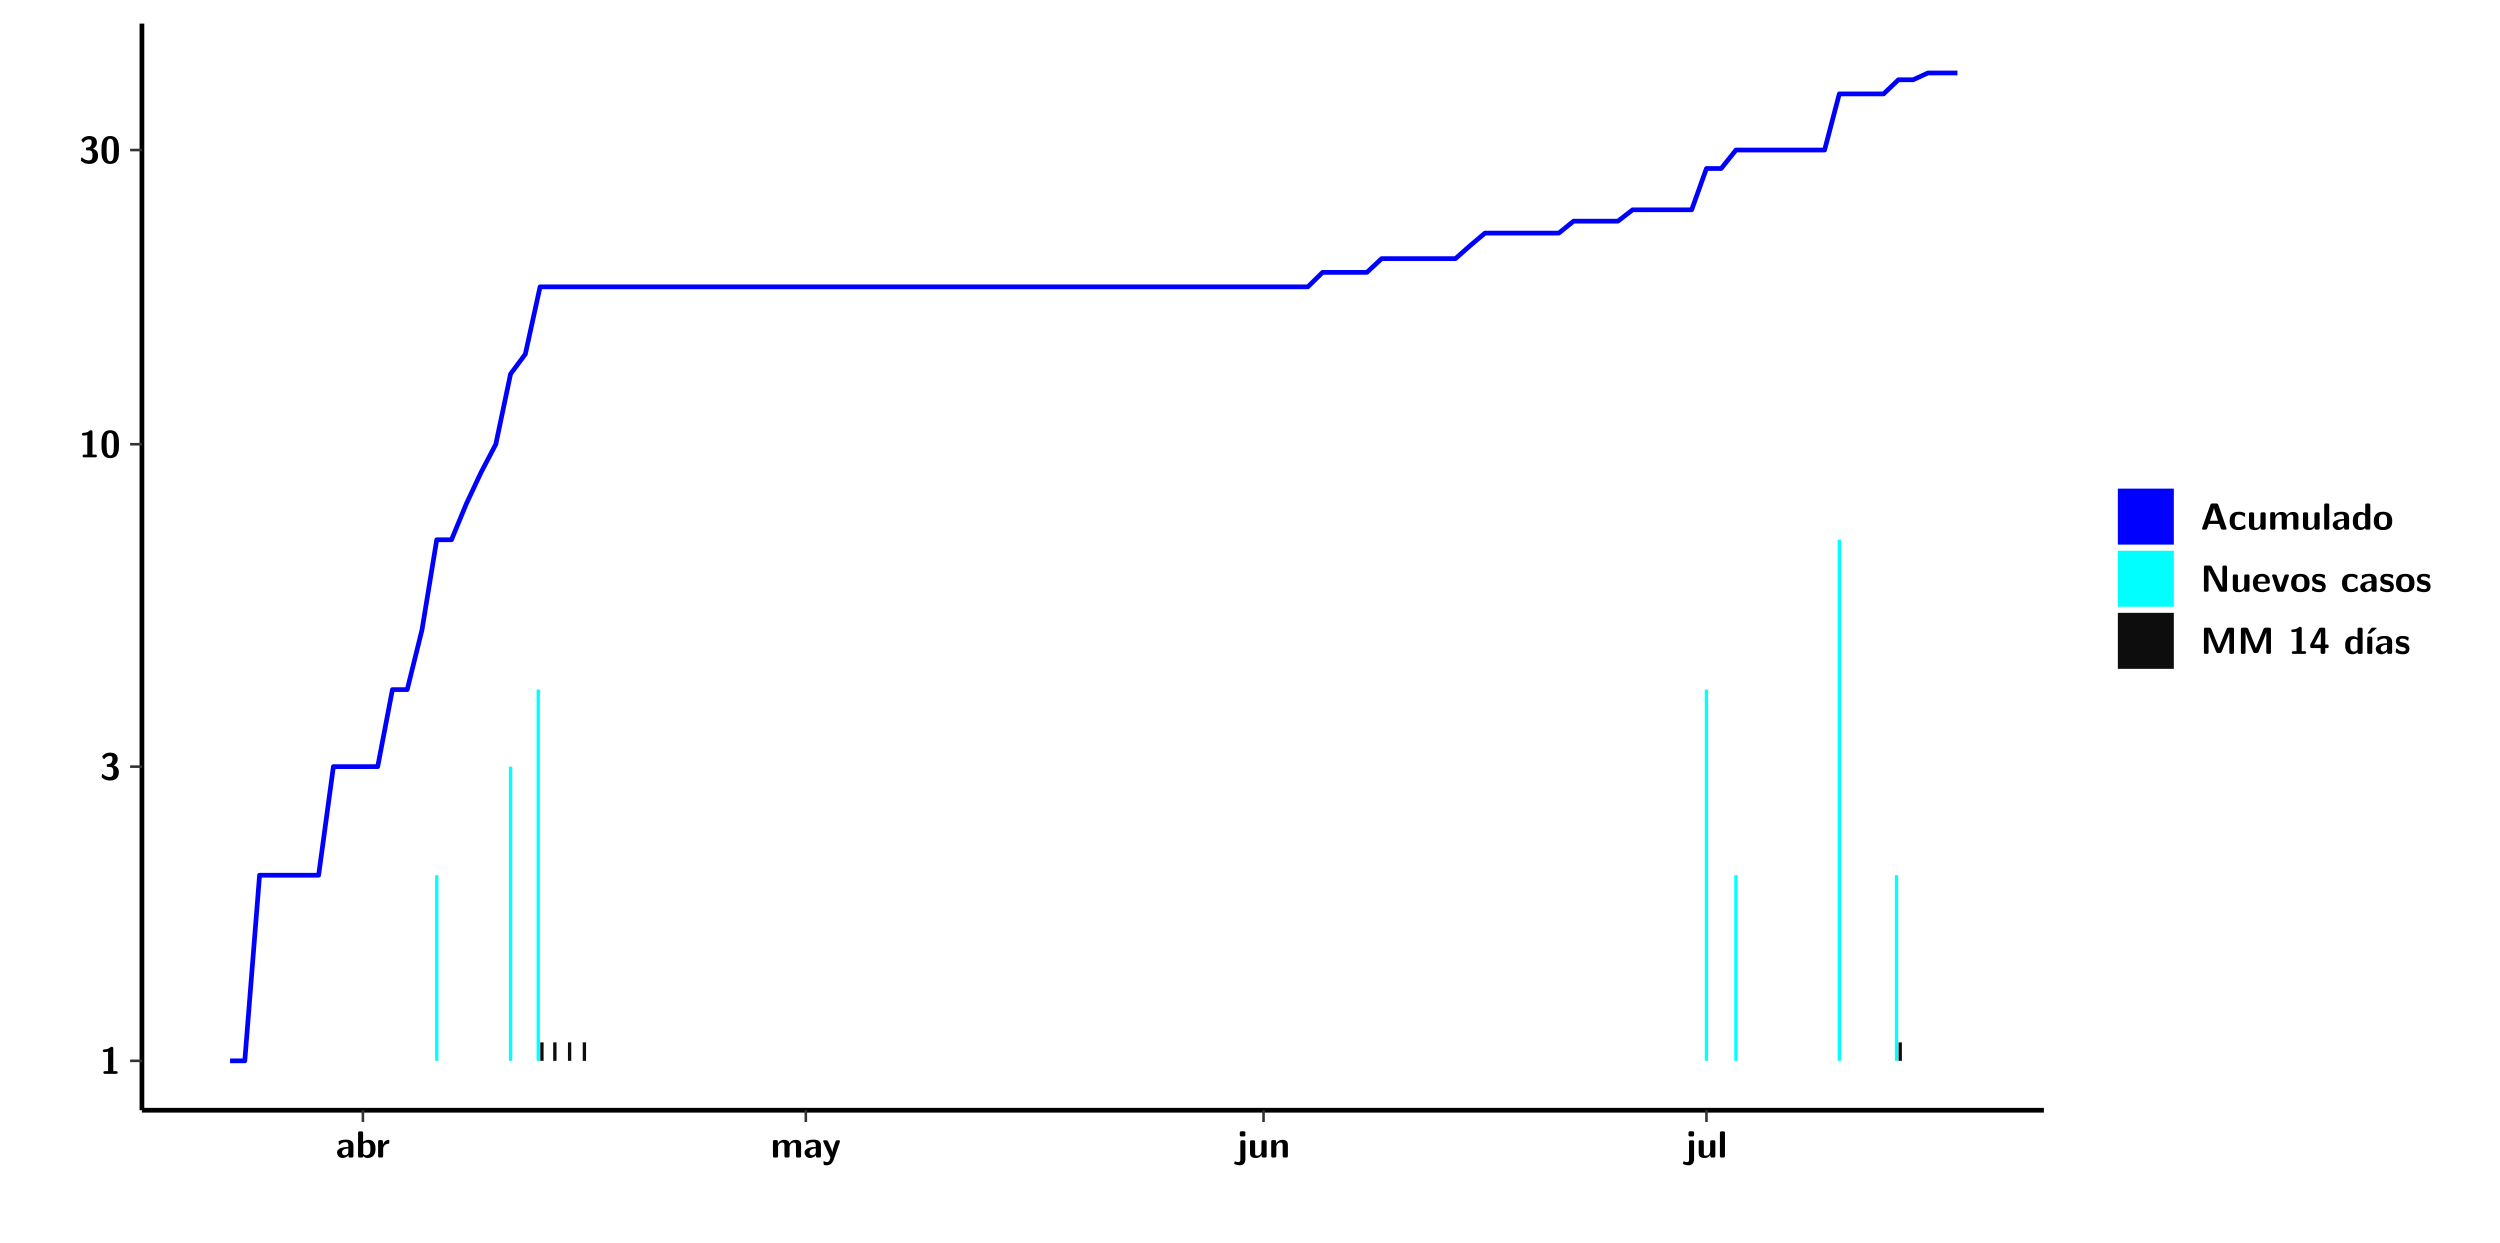
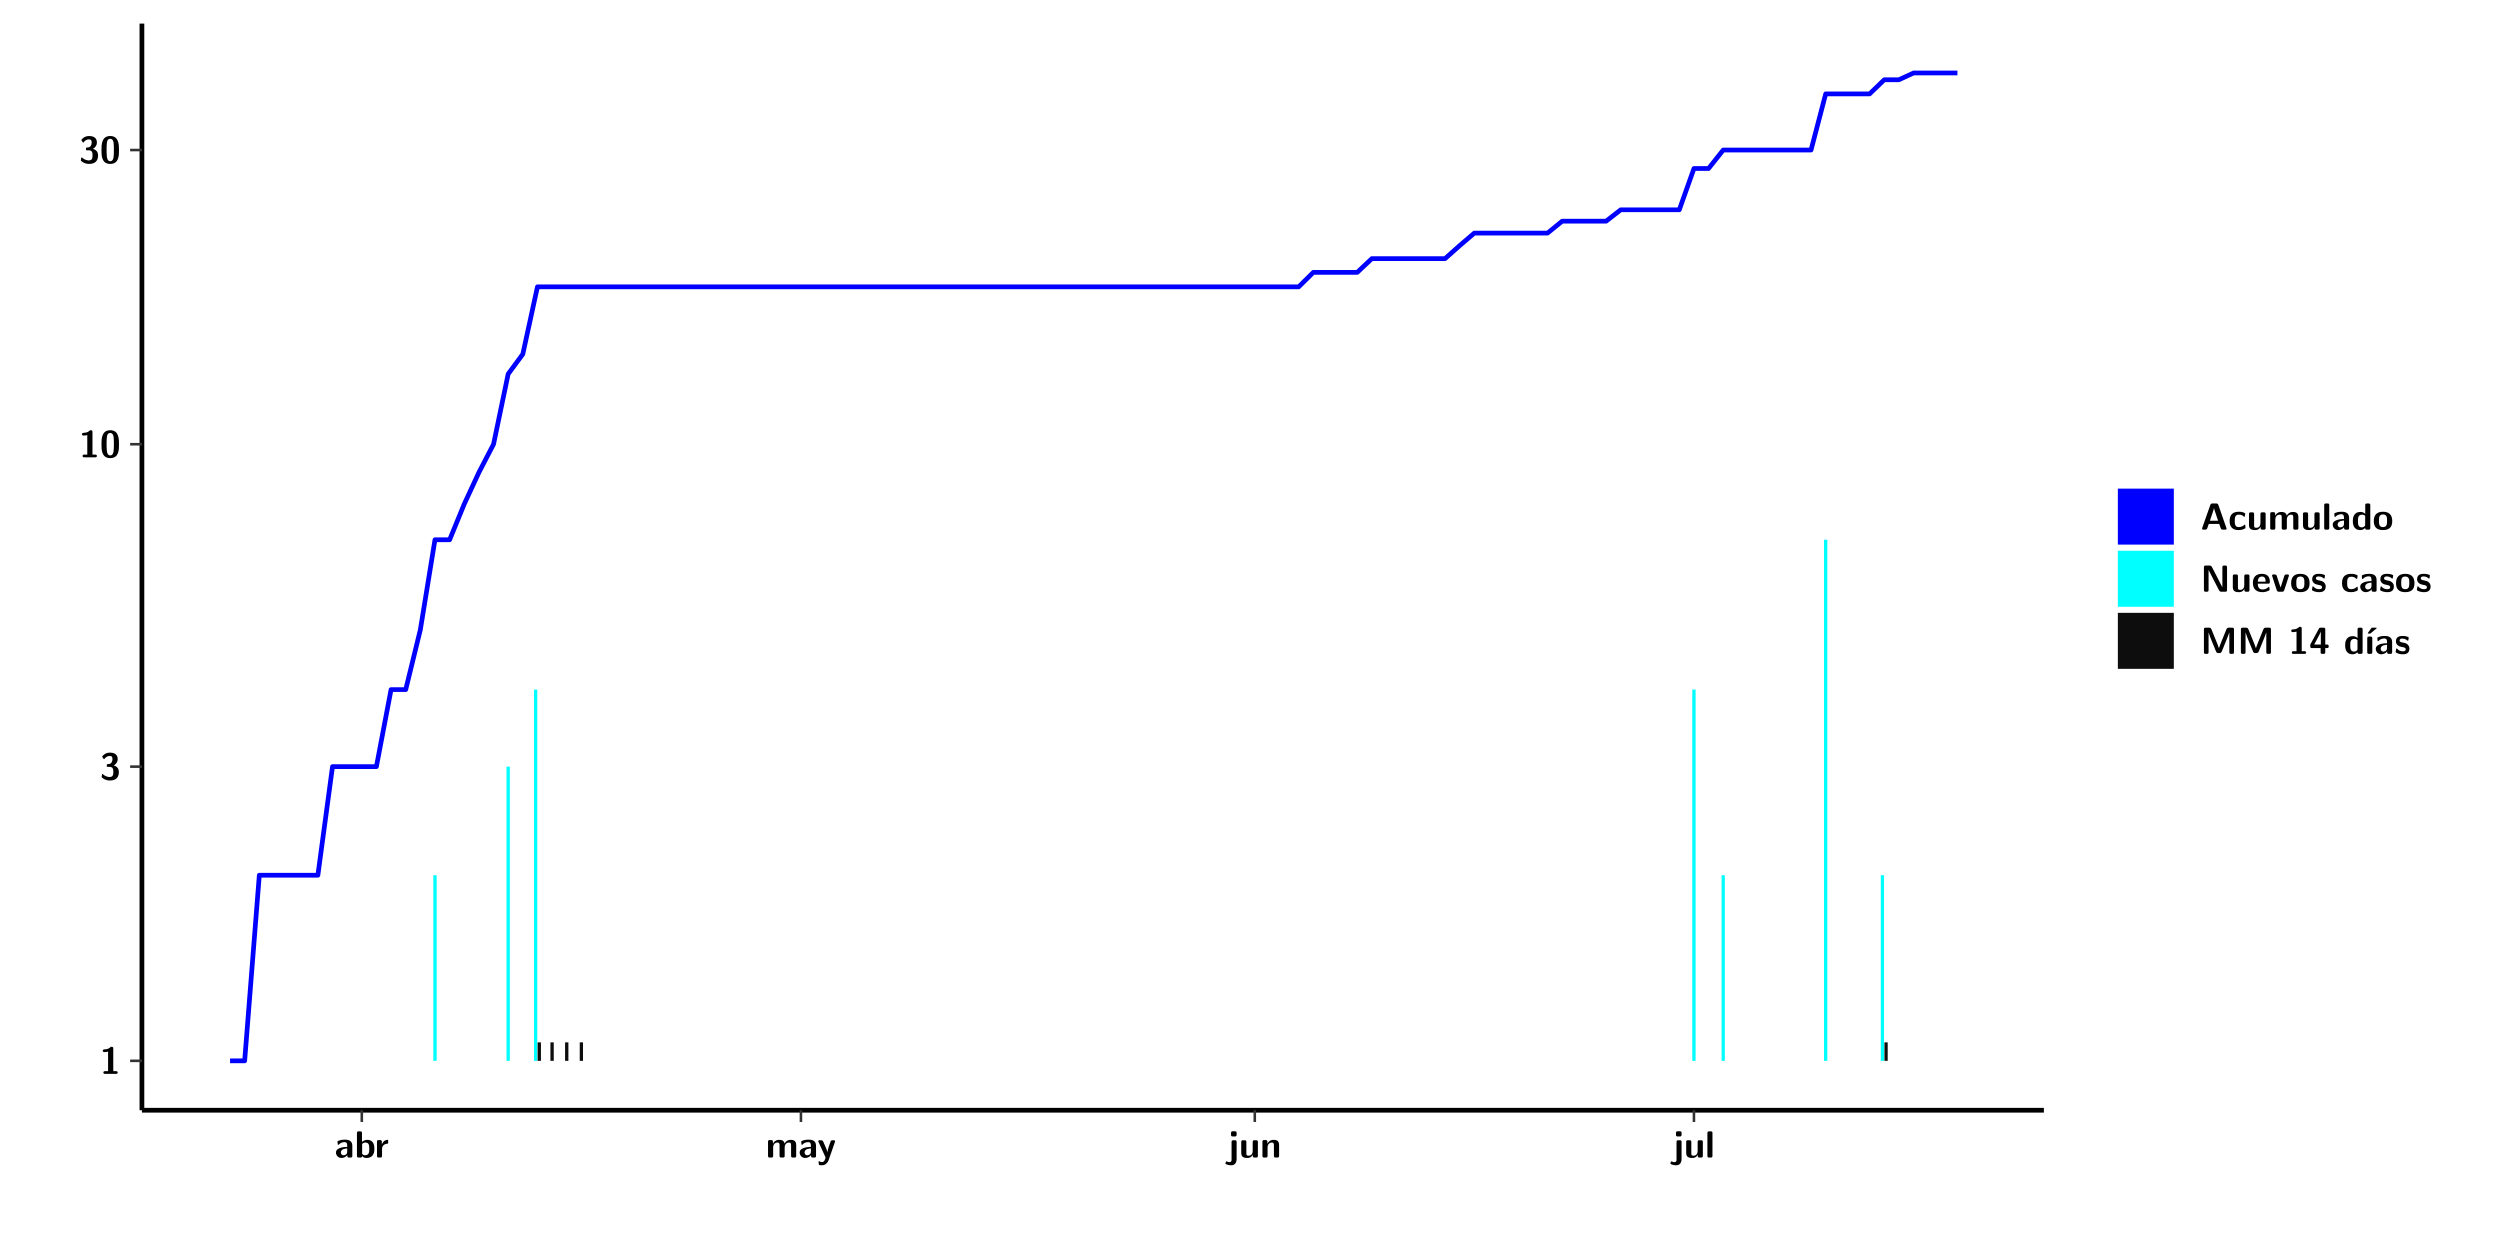
<svg xmlns="http://www.w3.org/2000/svg" xmlns:xlink="http://www.w3.org/1999/xlink" width="579.653pt" height="288pt" viewBox="0 0 579.653 288" version="1.1">
  <defs>
    <g>
      <symbol overflow="visible" id="glyph0-0">
        <path style="stroke:none;" d="" />
      </symbol>
      <symbol overflow="visible" id="glyph0-1">
        <path style="stroke:none;" d="M 3.109 -5.859 C 3.109 -6.016 3.109 -6.281 2.719 -6.281 C 2.547 -6.281 2.516 -6.266 2.406 -6.156 C 2.25 -6.016 1.922 -5.688 1.047 -5.672 C 0.891 -5.672 0.672 -5.609 0.672 -5.359 C 0.672 -5.047 0.969 -5.047 1.094 -5.047 C 1.344 -5.047 1.656 -5.078 1.906 -5.156 L 1.906 -0.625 L 1.234 -0.625 C 1.109 -0.625 0.812 -0.625 0.812 -0.312 C 0.812 0 1.109 0 1.234 0 L 3.719 0 C 3.828 0 4.141 0 4.141 -0.312 C 4.141 -0.625 3.828 -0.625 3.719 -0.625 L 3.109 -0.625 Z M 3.109 -5.859 " />
      </symbol>
      <symbol overflow="visible" id="glyph0-2">
        <path style="stroke:none;" d="M 0.844 -4.859 C 0.906 -4.766 0.953 -4.766 0.969 -4.766 C 1.031 -4.766 1.047 -4.797 1.094 -4.859 C 1.547 -5.5 2.172 -5.5 2.281 -5.5 C 2.844 -5.5 2.922 -5.203 2.922 -4.781 C 2.922 -4.656 2.922 -4.234 2.641 -3.906 C 2.438 -3.656 2.219 -3.641 1.953 -3.625 C 1.859 -3.609 1.688 -3.609 1.672 -3.578 C 1.609 -3.562 1.609 -3.5 1.609 -3.359 L 1.609 -3.203 C 1.609 -2.984 1.609 -2.969 1.844 -2.969 L 2.219 -2.969 C 3.031 -2.969 3.125 -2.469 3.125 -1.797 C 3.125 -1.203 3.062 -0.625 2.266 -0.625 C 1.984 -0.625 1.328 -0.688 0.75 -1.25 C 0.672 -1.328 0.656 -1.328 0.625 -1.328 C 0.531 -1.328 0.516 -1.25 0.516 -1.234 C 0.516 -1.234 0.406 -0.672 0.406 -0.625 C 0.406 -0.516 1.156 0.188 2.312 0.188 C 3.812 0.188 4.406 -0.609 4.406 -1.781 C 4.406 -2.562 3.984 -3.109 3.203 -3.297 C 3.906 -3.688 4.141 -4.266 4.141 -4.766 C 4.141 -6.156 2.891 -6.281 2.328 -6.281 C 1.125 -6.281 0.531 -5.422 0.531 -5.344 C 0.531 -5.297 0.594 -5.219 0.594 -5.219 Z M 0.844 -4.859 " />
      </symbol>
      <symbol overflow="visible" id="glyph0-3">
        <path style="stroke:none;" d="M 4.438 -3 C 4.438 -4.203 4.438 -6.281 2.406 -6.281 C 0.375 -6.281 0.375 -4.219 0.375 -3 C 0.375 -1.812 0.375 0.188 2.406 0.188 C 4.438 0.188 4.438 -1.781 4.438 -3 Z M 2.406 -0.438 C 1.75 -0.438 1.656 -1.25 1.625 -1.484 C 1.562 -1.953 1.562 -2.766 1.562 -3.125 C 1.562 -3.641 1.562 -4.203 1.625 -4.641 C 1.641 -4.875 1.734 -5.641 2.406 -5.641 C 3.047 -5.641 3.156 -4.906 3.188 -4.734 C 3.25 -4.281 3.25 -3.594 3.25 -3.125 C 3.25 -2.625 3.25 -1.953 3.188 -1.469 C 3.156 -1.234 3.062 -0.438 2.406 -0.438 Z M 2.406 -0.438 " />
      </symbol>
      <symbol overflow="visible" id="glyph0-4">
        <path style="stroke:none;" d="M 4.062 -2.766 C 4.062 -4.156 2.734 -4.156 2.297 -4.156 C 1.891 -4.156 1.453 -4.125 0.859 -3.891 C 0.672 -3.797 0.625 -3.781 0.625 -3.688 C 0.625 -3.625 0.688 -3.109 0.688 -3.047 C 0.703 -2.984 0.75 -2.938 0.812 -2.938 C 0.844 -2.938 0.875 -2.969 0.906 -3 C 1.281 -3.391 1.719 -3.578 2.266 -3.578 C 2.734 -3.578 2.875 -3.297 2.875 -2.781 L 2.875 -2.469 C 2.562 -2.469 0.266 -2.453 0.266 -1.172 C 0.266 -0.547 0.766 0.094 1.531 0.094 C 1.828 0.094 2.484 0.016 2.906 -0.594 L 2.906 -0.422 C 2.906 -0.141 2.969 0 3.328 0 L 3.641 0 C 3.984 0 4.062 -0.109 4.062 -0.422 Z M 2.875 -1.344 C 2.875 -0.531 2.047 -0.531 2.016 -0.531 C 1.641 -0.531 1.406 -0.844 1.406 -1.188 C 1.406 -2.047 2.625 -2.109 2.875 -2.109 Z M 2.875 -1.344 " />
      </symbol>
      <symbol overflow="visible" id="glyph0-5">
        <path style="stroke:none;" d="M 1.703 -5.656 C 1.703 -5.938 1.641 -6.078 1.281 -6.078 L 0.953 -6.078 C 0.641 -6.078 0.531 -5.984 0.531 -5.656 L 0.531 -0.422 C 0.531 -0.109 0.625 0 0.953 0 L 1.312 0 C 1.453 0 1.719 0 1.734 -0.344 C 2.125 0.094 2.578 0.094 2.719 0.094 C 4.578 0.094 4.578 -1.594 4.578 -2.031 C 4.578 -2.453 4.578 -4.109 2.938 -4.109 C 2.219 -4.109 1.781 -3.703 1.703 -3.625 Z M 1.734 -3.172 C 1.844 -3.281 2.109 -3.484 2.5 -3.484 C 3.391 -3.484 3.391 -2.672 3.391 -2.016 C 3.391 -1.375 3.391 -0.531 2.406 -0.531 C 2.047 -0.531 1.828 -0.75 1.734 -0.875 Z M 1.734 -3.172 " />
      </symbol>
      <symbol overflow="visible" id="glyph0-6">
        <path style="stroke:none;" d="M 1.703 -2.016 C 1.703 -2.844 2.391 -3.188 2.938 -3.219 C 3.109 -3.234 3.125 -3.234 3.125 -3.469 L 3.125 -3.875 C 3.125 -4.047 3.125 -4.109 2.969 -4.109 C 2.719 -4.109 2.078 -4.031 1.672 -3.078 L 1.656 -3.078 L 1.656 -3.641 C 1.656 -3.922 1.594 -4.062 1.234 -4.062 L 0.953 -4.062 C 0.641 -4.062 0.531 -3.969 0.531 -3.641 L 0.531 -0.422 C 0.531 -0.109 0.625 0 0.953 0 L 1.281 0 C 1.609 0 1.703 -0.109 1.703 -0.422 Z M 1.703 -2.016 " />
      </symbol>
      <symbol overflow="visible" id="glyph0-7">
        <path style="stroke:none;" d="M 7.062 -2.844 C 7.062 -3.75 6.672 -4.109 5.781 -4.109 C 5.156 -4.109 4.688 -3.828 4.359 -3.25 C 4.219 -4.078 3.484 -4.109 3.109 -4.109 C 2.938 -4.109 2.578 -4.109 2.188 -3.828 C 1.906 -3.625 1.734 -3.344 1.672 -3.203 L 1.672 -3.641 C 1.672 -3.922 1.609 -4.062 1.25 -4.062 L 0.953 -4.062 C 0.625 -4.062 0.531 -3.969 0.531 -3.641 L 0.531 -0.422 C 0.531 -0.109 0.625 0 0.953 0 L 1.297 0 C 1.625 0 1.719 -0.109 1.719 -0.422 L 1.719 -2.359 C 1.719 -3.141 2.25 -3.484 2.688 -3.484 C 3.109 -3.484 3.203 -3.297 3.203 -2.828 L 3.203 -0.422 C 3.203 -0.109 3.297 0 3.625 0 L 3.969 0 C 4.297 0 4.391 -0.109 4.391 -0.422 L 4.391 -2.359 C 4.391 -3.141 4.922 -3.484 5.359 -3.484 C 5.781 -3.484 5.875 -3.297 5.875 -2.828 L 5.875 -0.422 C 5.875 -0.109 5.969 0 6.297 0 L 6.641 0 C 6.984 0 7.062 -0.109 7.062 -0.422 Z M 7.062 -2.844 " />
      </symbol>
      <symbol overflow="visible" id="glyph0-8">
        <path style="stroke:none;" d="M 4.109 -3.609 C 4.141 -3.719 4.141 -3.734 4.141 -3.781 C 4.141 -4.016 3.906 -4.016 3.797 -4.016 L 3.609 -4.016 C 3.469 -4.016 3.266 -4.016 3.141 -3.812 C 3.109 -3.766 2.406 -1.828 2.359 -1.25 L 2.344 -1.25 C 2.312 -1.672 1.953 -2.484 1.562 -3.328 C 1.328 -3.891 1.266 -4.016 0.828 -4.016 L 0.594 -4.016 C 0.469 -4.016 0.25 -4.016 0.25 -3.781 C 0.25 -3.75 0.281 -3.688 0.297 -3.641 L 1.953 0 C 1.891 0.188 1.859 0.281 1.828 0.375 C 1.734 0.656 1.578 1.047 1.109 1.047 C 0.812 1.047 0.609 0.922 0.516 0.875 C 0.469 0.844 0.453 0.828 0.422 0.828 C 0.391 0.828 0.312 0.859 0.312 0.969 C 0.312 1.031 0.375 1.641 0.391 1.672 C 0.469 1.781 0.953 1.797 1.094 1.797 C 2.172 1.797 2.609 0.766 2.672 0.547 Z M 4.109 -3.609 " />
      </symbol>
      <symbol overflow="visible" id="glyph0-9">
        <path style="stroke:none;" d="M 1.969 -5.672 C 1.969 -5.953 1.906 -6.094 1.547 -6.094 L 1.094 -6.094 C 0.766 -6.094 0.672 -5.984 0.672 -5.672 L 0.672 -5.312 C 0.672 -5.031 0.734 -4.891 1.094 -4.891 L 1.547 -4.891 C 1.875 -4.891 1.969 -5 1.969 -5.312 Z M 0.797 0.484 C 0.797 0.703 0.797 1.062 0.25 1.062 C 0.156 1.062 -0.094 1.031 -0.266 0.922 C -0.359 0.875 -0.375 0.875 -0.406 0.875 C -0.484 0.875 -0.5 0.922 -0.547 1.094 C -0.609 1.281 -0.625 1.359 -0.625 1.391 C -0.625 1.547 0.109 1.797 0.656 1.797 C 1.625 1.797 1.969 1.141 1.969 0.281 L 1.969 -3.594 C 1.969 -3.875 1.906 -4.016 1.547 -4.016 L 1.219 -4.016 C 0.891 -4.016 0.797 -3.906 0.797 -3.594 Z M 0.797 0.484 " />
      </symbol>
      <symbol overflow="visible" id="glyph0-10">
        <path style="stroke:none;" d="M 4.391 -3.594 C 4.391 -3.875 4.328 -4.016 3.969 -4.016 L 3.609 -4.016 C 3.281 -4.016 3.188 -3.906 3.188 -3.594 L 3.188 -1.516 C 3.188 -0.938 2.891 -0.438 2.266 -0.438 C 1.766 -0.438 1.719 -0.562 1.719 -1.031 L 1.719 -3.594 C 1.719 -3.875 1.656 -4.016 1.297 -4.016 L 0.953 -4.016 C 0.625 -4.016 0.531 -3.922 0.531 -3.594 L 0.531 -1.109 C 0.531 -0.172 1.031 0.094 1.953 0.094 C 2.188 0.094 2.812 0.094 3.219 -0.656 L 3.219 -0.422 C 3.219 -0.141 3.281 0 3.641 0 L 3.969 0 C 4.297 0 4.391 -0.109 4.391 -0.422 Z M 4.391 -3.594 " />
      </symbol>
      <symbol overflow="visible" id="glyph0-11">
        <path style="stroke:none;" d="M 4.391 -2.844 C 4.391 -3.75 4 -4.109 3.109 -4.109 C 2.188 -4.109 1.781 -3.438 1.672 -3.203 L 1.672 -3.641 C 1.672 -3.922 1.609 -4.062 1.25 -4.062 L 0.953 -4.062 C 0.625 -4.062 0.531 -3.969 0.531 -3.641 L 0.531 -0.422 C 0.531 -0.109 0.625 0 0.953 0 L 1.297 0 C 1.625 0 1.719 -0.109 1.719 -0.422 L 1.719 -2.359 C 1.719 -3.125 2.219 -3.484 2.688 -3.484 C 3.109 -3.484 3.188 -3.281 3.188 -2.828 L 3.188 -0.422 C 3.188 -0.141 3.25 0 3.609 0 L 3.969 0 C 4.297 0 4.391 -0.109 4.391 -0.422 Z M 4.391 -2.844 " />
      </symbol>
      <symbol overflow="visible" id="glyph0-12">
        <path style="stroke:none;" d="M 1.703 -5.656 C 1.703 -5.938 1.641 -6.078 1.281 -6.078 L 0.953 -6.078 C 0.641 -6.078 0.531 -5.984 0.531 -5.656 L 0.531 -0.422 C 0.531 -0.109 0.625 0 0.953 0 L 1.281 0 C 1.609 0 1.703 -0.109 1.703 -0.422 Z M 1.703 -5.656 " />
      </symbol>
      <symbol overflow="visible" id="glyph0-13">
        <path style="stroke:none;" d="M 4.156 -5.703 C 4.031 -6.078 3.766 -6.078 3.594 -6.078 L 2.828 -6.078 C 2.641 -6.078 2.391 -6.078 2.266 -5.703 L 0.406 -0.406 C 0.375 -0.297 0.375 -0.281 0.375 -0.234 C 0.375 0 0.594 0 0.703 0 L 1.031 0 C 1.188 0 1.453 0 1.578 -0.344 L 1.922 -1.328 L 4.344 -1.328 L 4.641 -0.484 C 4.75 -0.172 4.812 0 5.234 0 L 5.703 0 C 5.828 0 6.047 0 6.047 -0.234 C 6.047 -0.281 6.047 -0.297 6 -0.406 Z M 2.812 -3.938 C 2.938 -4.328 3.062 -4.656 3.125 -4.969 L 3.141 -4.969 C 3.188 -4.766 3.188 -4.75 3.25 -4.547 L 4.078 -2.078 L 2.188 -2.078 Z M 2.812 -3.938 " />
      </symbol>
      <symbol overflow="visible" id="glyph0-14">
        <path style="stroke:none;" d="M 4 -0.438 C 4 -0.531 3.969 -0.938 3.953 -1.047 C 3.953 -1.078 3.938 -1.172 3.844 -1.172 C 3.812 -1.172 3.797 -1.172 3.703 -1.078 C 3.562 -0.953 3.141 -0.594 2.422 -0.594 C 1.516 -0.594 1.516 -1.469 1.516 -2.031 C 1.516 -2.75 1.562 -3.484 2.453 -3.484 C 3.031 -3.484 3.266 -3.344 3.578 -3.078 C 3.688 -2.984 3.703 -2.984 3.734 -2.984 C 3.828 -2.984 3.844 -3.062 3.844 -3.094 C 3.859 -3.172 3.953 -3.656 3.953 -3.703 C 3.953 -3.781 3.891 -3.812 3.75 -3.891 C 3.328 -4.078 3.062 -4.156 2.453 -4.156 C 1.141 -4.156 0.328 -3.547 0.328 -2.016 C 0.328 -0.562 1.078 0.094 2.406 0.094 C 2.641 0.094 3.172 0.094 3.75 -0.203 C 4 -0.344 4 -0.344 4 -0.438 Z M 4 -0.438 " />
      </symbol>
      <symbol overflow="visible" id="glyph0-15">
        <path style="stroke:none;" d="M 4.375 -5.656 C 4.375 -5.938 4.312 -6.078 3.953 -6.078 L 3.625 -6.078 C 3.297 -6.078 3.203 -5.969 3.203 -5.656 L 3.203 -3.672 C 2.812 -4.047 2.375 -4.109 2.109 -4.109 C 0.328 -4.109 0.328 -2.422 0.328 -2 C 0.328 -1.594 0.328 0.094 2.062 0.094 C 2.422 0.094 2.812 -0.016 3.188 -0.406 C 3.188 -0.094 3.297 0 3.609 0 L 3.953 0 C 4.281 0 4.375 -0.109 4.375 -0.422 Z M 3.188 -1.094 C 3.188 -0.953 3.188 -0.875 2.922 -0.688 C 2.703 -0.547 2.5 -0.531 2.406 -0.531 C 1.516 -0.531 1.516 -1.344 1.516 -2 C 1.516 -2.656 1.516 -3.484 2.5 -3.484 C 2.75 -3.484 2.984 -3.391 3.188 -3.203 Z M 3.188 -1.094 " />
      </symbol>
      <symbol overflow="visible" id="glyph0-16">
        <path style="stroke:none;" d="M 4.547 -1.969 C 4.547 -3.406 3.844 -4.156 2.406 -4.156 C 0.953 -4.156 0.266 -3.391 0.266 -1.969 C 0.266 -0.547 1.031 0.094 2.406 0.094 C 3.781 0.094 4.547 -0.531 4.547 -1.969 Z M 2.406 -0.594 C 1.469 -0.594 1.469 -1.375 1.469 -2.078 C 1.469 -2.75 1.469 -3.531 2.406 -3.531 C 3.344 -3.531 3.344 -2.766 3.344 -2.078 C 3.344 -1.391 3.344 -0.594 2.406 -0.594 Z M 2.406 -0.594 " />
      </symbol>
      <symbol overflow="visible" id="glyph0-17">
        <path style="stroke:none;" d="M 2.656 -5.734 C 2.469 -6.078 2.203 -6.078 2.031 -6.078 L 1.219 -6.078 C 0.906 -6.078 0.797 -5.984 0.797 -5.656 L 0.797 -0.422 C 0.797 -0.109 0.891 0 1.219 0 L 1.453 0 C 1.781 0 1.875 -0.109 1.875 -0.422 L 1.875 -5.016 L 1.891 -5.016 L 4.297 -0.344 C 4.484 0 4.75 0 4.922 0 L 5.734 0 C 6.062 0 6.156 -0.109 6.156 -0.422 L 6.156 -5.656 C 6.156 -5.938 6.094 -6.078 5.734 -6.078 L 5.5 -6.078 C 5.156 -6.078 5.078 -5.969 5.078 -5.656 L 5.078 -1.062 L 5.062 -1.062 Z M 2.656 -5.734 " />
      </symbol>
      <symbol overflow="visible" id="glyph0-18">
        <path style="stroke:none;" d="M 3.781 -1.875 C 3.984 -1.875 4.203 -1.891 4.203 -2.281 C 4.203 -3.406 3.672 -4.156 2.359 -4.156 C 0.969 -4.156 0.266 -3.375 0.266 -2.047 C 0.266 -0.609 1.109 0.094 2.484 0.094 C 2.812 0.094 3.312 0.047 3.891 -0.234 C 4.078 -0.328 4.141 -0.359 4.141 -0.469 C 4.141 -0.531 4.125 -0.781 4.109 -0.844 C 4.078 -1.125 4.062 -1.125 3.984 -1.125 C 3.953 -1.125 3.938 -1.125 3.844 -1.047 C 3.328 -0.594 2.797 -0.531 2.516 -0.531 C 1.531 -0.531 1.422 -1.312 1.391 -1.875 Z M 1.406 -2.344 C 1.422 -2.875 1.609 -3.531 2.359 -3.531 C 3.062 -3.531 3.203 -3.031 3.219 -2.344 Z M 1.406 -2.344 " />
      </symbol>
      <symbol overflow="visible" id="glyph0-19">
        <path style="stroke:none;" d="M 4.109 -3.609 C 4.141 -3.719 4.141 -3.75 4.141 -3.766 C 4.141 -4.016 3.922 -4.016 3.797 -4.016 L 3.609 -4.016 C 3.25 -4.016 3.141 -3.891 3.062 -3.641 L 2.203 -0.984 L 1.328 -3.641 C 1.266 -3.828 1.203 -4.016 0.781 -4.016 L 0.578 -4.016 C 0.453 -4.016 0.234 -4.016 0.234 -3.766 C 0.234 -3.75 0.234 -3.719 0.266 -3.609 L 1.312 -0.375 C 1.438 0 1.703 0 1.859 0 L 2.5 0 C 2.672 0 2.938 0 3.062 -0.375 Z M 4.109 -3.609 " />
      </symbol>
      <symbol overflow="visible" id="glyph0-20">
        <path style="stroke:none;" d="M 3.469 -1.234 C 3.469 -1.734 3.203 -2.031 3.047 -2.172 C 2.703 -2.484 2.391 -2.547 2.031 -2.609 C 1.547 -2.703 1.188 -2.766 1.188 -3.109 C 1.188 -3.469 1.484 -3.547 1.828 -3.547 C 2.406 -3.547 2.719 -3.328 2.953 -3.125 C 3.047 -3.047 3.062 -3.047 3.094 -3.047 C 3.188 -3.047 3.203 -3.125 3.203 -3.156 C 3.219 -3.219 3.312 -3.719 3.312 -3.766 C 3.312 -3.906 2.844 -4.031 2.75 -4.062 C 2.406 -4.156 2.125 -4.156 1.891 -4.156 C 1.5 -4.156 0.328 -4.156 0.328 -2.906 C 0.328 -2.484 0.516 -2.219 0.75 -2 C 1.062 -1.734 1.406 -1.672 1.906 -1.562 C 2.156 -1.531 2.609 -1.453 2.609 -1.062 C 2.609 -0.656 2.266 -0.594 1.922 -0.594 C 1.531 -0.594 1.047 -0.703 0.625 -1.188 C 0.594 -1.234 0.562 -1.266 0.516 -1.266 C 0.422 -1.266 0.406 -1.188 0.391 -1.125 C 0.375 -1.016 0.266 -0.516 0.266 -0.422 C 0.266 -0.266 0.922 -0.062 0.922 -0.047 C 1.406 0.094 1.766 0.094 1.922 0.094 C 2.359 0.094 3.469 0.062 3.469 -1.234 Z M 3.469 -1.234 " />
      </symbol>
      <symbol overflow="visible" id="glyph0-21">
        <path style="stroke:none;" d="M 4.859 -2.859 C 4.688 -2.422 4.359 -1.609 4.281 -1.312 C 4.203 -1.625 3.844 -2.484 3.656 -2.953 L 2.531 -5.719 C 2.391 -6.078 2.109 -6.078 1.953 -6.078 L 1.219 -6.078 C 0.906 -6.078 0.797 -5.984 0.797 -5.656 L 0.797 -0.422 C 0.797 -0.109 0.891 0 1.219 0 L 1.453 0 C 1.781 0 1.875 -0.109 1.875 -0.422 L 1.875 -4.953 L 1.891 -4.953 C 1.984 -4.562 2.375 -3.578 2.578 -3.062 L 3.609 -0.562 C 3.766 -0.188 3.969 -0.188 4.266 -0.188 C 4.562 -0.188 4.781 -0.188 4.938 -0.562 L 6.062 -3.328 C 6.141 -3.531 6.625 -4.719 6.672 -4.953 L 6.688 -4.953 L 6.688 -0.422 C 6.688 -0.141 6.75 0 7.109 0 L 7.344 0 C 7.672 0 7.766 -0.109 7.766 -0.422 L 7.766 -5.656 C 7.766 -5.938 7.703 -6.078 7.344 -6.078 L 6.609 -6.078 C 6.391 -6.078 6.172 -6.062 6.016 -5.703 Z M 4.859 -2.859 " />
      </symbol>
      <symbol overflow="visible" id="glyph0-22">
        <path style="stroke:none;" d="M 0.344 -2.297 C 0.266 -2.172 0.266 -2.141 0.266 -1.984 L 0.266 -1.766 C 0.266 -1.484 0.328 -1.344 0.688 -1.344 L 2.672 -1.344 L 2.672 -0.422 C 2.672 -0.141 2.719 0 3.078 0 L 3.328 0 C 3.656 0 3.75 -0.109 3.75 -0.422 L 3.75 -1.344 L 4.125 -1.344 C 4.391 -1.344 4.547 -1.406 4.547 -1.75 C 4.547 -2.078 4.422 -2.172 4.125 -2.172 L 3.75 -2.172 L 3.75 -5.656 C 3.75 -5.984 3.656 -6.078 3.328 -6.078 L 2.688 -6.078 C 2.531 -6.078 2.391 -6.078 2.281 -5.875 Z M 1.188 -2.172 C 2.578 -4.75 2.672 -5.016 2.703 -5.156 L 2.719 -5.156 L 2.719 -2.172 Z M 1.188 -2.172 " />
      </symbol>
      <symbol overflow="visible" id="glyph0-23">
        <path style="stroke:none;" d="M 3.906 -5.844 C 3.953 -5.875 4 -5.922 4 -5.969 C 4 -6.078 3.906 -6.078 3.766 -6.078 L 3.047 -6.078 C 2.875 -6.078 2.859 -6.078 2.781 -5.984 L 2.031 -4.953 C 1.953 -4.859 1.953 -4.844 1.953 -4.828 C 1.953 -4.703 2.047 -4.703 2.188 -4.703 L 2.516 -4.703 Z M 3.906 -5.844 " />
      </symbol>
      <symbol overflow="visible" id="glyph0-24">
        <path style="stroke:none;" d="M 1.703 -3.594 C 1.703 -3.875 1.641 -4.016 1.281 -4.016 L 0.953 -4.016 C 0.641 -4.016 0.531 -3.922 0.531 -3.594 L 0.531 -0.422 C 0.531 -0.109 0.625 0 0.953 0 L 1.281 0 C 1.609 0 1.703 -0.109 1.703 -0.422 Z M 1.703 -3.594 " />
      </symbol>
    </g>
    <clipPath id="clip1">
      <path d="M 0 0 L 576.008 0 L 576.008 288 L 0 288 Z M 0 0 " />
    </clipPath>
    <clipPath id="clip2">
      <path d="M 32.906 5.477 L 473.898 5.477 L 473.898 257.414 L 32.906 257.414 Z M 32.906 5.477 " />
    </clipPath>
  </defs>
  <g id="surface1">
    <g clip-path="url(#clip1)" clip-rule="nonzero">
      <path style="fill-rule:nonzero;fill:rgb(100%,100%,100%);fill-opacity:1;stroke-width:0.598;stroke-linecap:round;stroke-linejoin:round;stroke:rgb(100%,100%,100%);stroke-opacity:1;stroke-miterlimit:10;" d="M 0 0 L 0 288.004 L 576.008 288.004 L 576.008 0 Z M 0 0 " transform="matrix(1,0,0,-1,0,288)" />
    </g>
    <g clip-path="url(#clip2)" clip-rule="nonzero">
      <path style=" stroke:none;fill-rule:nonzero;fill:rgb(100%,100%,100%);fill-opacity:1;" d="M 32.906 257.414 L 32.906 5.477 L 473.898 5.477 L 473.898 257.414 Z M 32.906 257.414 " />
    </g>
-     <path style=" stroke:none;fill-rule:nonzero;fill:rgb(0%,100%,100%);fill-opacity:1;" d="M 100.883 245.969 L 100.883 202.93 L 101.648 202.93 L 101.648 245.969 Z M 100.883 245.969 " />
-     <path style=" stroke:none;fill-rule:nonzero;fill:rgb(0%,100%,100%);fill-opacity:1;" d="M 118 245.969 L 118 177.754 L 118.766 177.754 L 118.766 245.969 Z M 118 245.969 " />
-     <path style=" stroke:none;fill-rule:nonzero;fill:rgb(0%,100%,100%);fill-opacity:1;" d="M 124.414 245.969 L 124.414 159.891 L 125.184 159.891 L 125.184 245.969 Z M 124.414 245.969 " />
-     <path style=" stroke:none;fill-rule:nonzero;fill:rgb(4.999%,4.999%,4.999%);fill-opacity:1;" d="M 125.273 245.969 L 125.273 241.684 L 126.039 241.684 L 126.039 245.969 Z M 125.273 245.969 " />
-     <path style=" stroke:none;fill-rule:nonzero;fill:rgb(4.999%,4.999%,4.999%);fill-opacity:1;" d="M 128.262 245.969 L 128.262 241.684 L 129.039 241.684 L 129.039 245.969 Z M 128.262 245.969 " />
-     <path style=" stroke:none;fill-rule:nonzero;fill:rgb(4.999%,4.999%,4.999%);fill-opacity:1;" d="M 131.688 245.969 L 131.688 241.684 L 132.453 241.684 L 132.453 245.969 Z M 131.688 245.969 " />
-     <path style=" stroke:none;fill-rule:nonzero;fill:rgb(4.999%,4.999%,4.999%);fill-opacity:1;" d="M 135.113 245.969 L 135.113 241.684 L 135.883 241.684 L 135.883 245.969 Z M 135.113 245.969 " />
-     <path style=" stroke:none;fill-rule:nonzero;fill:rgb(0%,100%,100%);fill-opacity:1;" d="M 395.273 245.969 L 395.273 159.891 L 396.039 159.891 L 396.039 245.969 Z M 395.273 245.969 " />
-     <path style=" stroke:none;fill-rule:nonzero;fill:rgb(0%,100%,100%);fill-opacity:1;" d="M 402.117 245.969 L 402.117 202.93 L 402.895 202.93 L 402.895 245.969 Z M 402.117 245.969 " />
-     <path style=" stroke:none;fill-rule:nonzero;fill:rgb(0%,100%,100%);fill-opacity:1;" d="M 426.086 245.969 L 426.086 125.148 L 426.855 125.148 L 426.855 245.969 Z M 426.086 245.969 " />
-     <path style=" stroke:none;fill-rule:nonzero;fill:rgb(0%,100%,100%);fill-opacity:1;" d="M 439.348 245.969 L 439.348 202.93 L 440.117 202.93 L 440.117 245.969 Z M 439.348 245.969 " />
-     <path style=" stroke:none;fill-rule:nonzero;fill:rgb(4.999%,4.999%,4.999%);fill-opacity:1;" d="M 440.203 245.969 L 440.203 241.684 L 440.973 241.684 L 440.973 245.969 Z M 440.203 245.969 " />
-     <path style="fill:none;stroke-width:1.096;stroke-linecap:butt;stroke-linejoin:round;stroke:rgb(0%,0%,100%);stroke-opacity:1;stroke-miterlimit:10;" d="M 53.34 42.031 L 56.758 42.031 L 60.184 85.07 L 73.875 85.07 L 77.301 110.246 L 87.574 110.246 L 90.988 128.109 L 94.418 128.109 L 97.844 141.961 L 101.262 162.852 L 104.688 162.852 L 108.105 171.141 L 111.531 178.453 L 114.961 185 L 118.379 201.289 L 121.805 205.891 L 125.223 221.492 L 303.238 221.492 L 306.652 224.852 L 316.926 224.852 L 320.352 228.039 L 337.469 228.039 L 340.887 231.066 L 344.312 233.957 L 361.43 233.957 L 364.848 236.715 L 375.117 236.715 L 378.547 239.355 L 392.234 239.355 L 395.66 248.93 L 399.078 248.93 L 402.504 253.215 L 423.051 253.215 L 426.465 266.234 L 436.738 266.234 L 440.164 269.504 L 443.582 269.504 L 447.008 271.078 L 453.855 271.078 " transform="matrix(1,0,0,-1,0,288)" />
+     <path style=" stroke:none;fill-rule:nonzero;fill:rgb(0%,100%,100%);fill-opacity:1;" d="M 100.473 245.969 L 100.473 202.93 L 101.242 202.93 L 101.242 245.969 Z M 100.473 245.969 " />
+     <path style=" stroke:none;fill-rule:nonzero;fill:rgb(0%,100%,100%);fill-opacity:1;" d="M 117.441 245.969 L 117.441 177.754 L 118.207 177.754 L 118.207 245.969 Z M 117.441 245.969 " />
+     <path style=" stroke:none;fill-rule:nonzero;fill:rgb(0%,100%,100%);fill-opacity:1;" d="M 123.809 245.969 L 123.809 159.891 L 124.574 159.891 L 124.574 245.969 Z M 123.809 245.969 " />
+     <path style=" stroke:none;fill-rule:nonzero;fill:rgb(4.999%,4.999%,4.999%);fill-opacity:1;" d="M 124.652 245.969 L 124.652 241.684 L 125.422 241.684 L 125.422 245.969 Z M 124.652 245.969 " />
+     <path style=" stroke:none;fill-rule:nonzero;fill:rgb(4.999%,4.999%,4.999%);fill-opacity:1;" d="M 127.625 245.969 L 127.625 241.684 L 128.391 241.684 L 128.391 245.969 Z M 127.625 245.969 " />
+     <path style=" stroke:none;fill-rule:nonzero;fill:rgb(4.999%,4.999%,4.999%);fill-opacity:1;" d="M 131.02 245.969 L 131.02 241.684 L 131.789 241.684 L 131.789 245.969 Z M 131.02 245.969 " />
+     <path style=" stroke:none;fill-rule:nonzero;fill:rgb(4.999%,4.999%,4.999%);fill-opacity:1;" d="M 134.418 245.969 L 134.418 241.684 L 135.176 241.684 L 135.176 245.969 Z M 134.418 245.969 " />
+     <path style=" stroke:none;fill-rule:nonzero;fill:rgb(0%,100%,100%);fill-opacity:1;" d="M 392.375 245.969 L 392.375 159.891 L 393.141 159.891 L 393.141 245.969 Z M 392.375 245.969 " />
+     <path style=" stroke:none;fill-rule:nonzero;fill:rgb(0%,100%,100%);fill-opacity:1;" d="M 399.168 245.969 L 399.168 202.93 L 399.926 202.93 L 399.926 245.969 Z M 399.168 245.969 " />
+     <path style=" stroke:none;fill-rule:nonzero;fill:rgb(0%,100%,100%);fill-opacity:1;" d="M 422.918 245.969 L 422.918 125.148 L 423.688 125.148 L 423.688 245.969 Z M 422.918 245.969 " />
+     <path style=" stroke:none;fill-rule:nonzero;fill:rgb(0%,100%,100%);fill-opacity:1;" d="M 436.082 245.969 L 436.082 202.93 L 436.836 202.93 L 436.836 245.969 Z M 436.082 245.969 " />
+     <path style=" stroke:none;fill-rule:nonzero;fill:rgb(4.999%,4.999%,4.999%);fill-opacity:1;" d="M 436.926 245.969 L 436.926 241.684 L 437.684 241.684 L 437.684 245.969 Z M 436.926 245.969 " />
+     <path style="fill:none;stroke-width:1.096;stroke-linecap:butt;stroke-linejoin:round;stroke:rgb(0%,0%,100%);stroke-opacity:1;stroke-miterlimit:10;" d="M 53.34 42.031 L 56.727 42.031 L 60.125 85.07 L 73.703 85.07 L 77.094 110.246 L 87.273 110.246 L 90.672 128.109 L 94.07 128.109 L 97.457 141.961 L 100.852 162.852 L 104.25 162.852 L 107.648 171.141 L 111.035 178.453 L 114.434 185 L 117.828 201.289 L 121.219 205.891 L 124.613 221.492 L 301.113 221.492 L 304.512 224.852 L 314.695 224.852 L 318.082 228.039 L 335.059 228.039 L 338.457 231.066 L 341.844 233.957 L 358.82 233.957 L 362.207 236.715 L 372.387 236.715 L 375.785 239.355 L 389.363 239.355 L 392.762 248.93 L 396.148 248.93 L 399.547 253.215 L 419.91 253.215 L 423.309 266.234 L 433.488 266.234 L 436.887 269.504 L 440.273 269.504 L 443.672 271.078 L 453.855 271.078 " transform="matrix(1,0,0,-1,0,288)" />
    <path style="fill:none;stroke-width:1.096;stroke-linecap:butt;stroke-linejoin:round;stroke:rgb(0%,0%,0%);stroke-opacity:1;stroke-miterlimit:10;" d="M 32.906 30.586 L 32.906 282.523 " transform="matrix(1,0,0,-1,0,288)" />
    <g style="fill:rgb(0%,0%,0%);fill-opacity:1;">
      <use xlink:href="#glyph0-1" x="23.153" y="248.986" />
    </g>
    <g style="fill:rgb(0%,0%,0%);fill-opacity:1;">
      <use xlink:href="#glyph0-2" x="23.153" y="180.782" />
    </g>
    <g style="fill:rgb(0%,0%,0%);fill-opacity:1;">
      <use xlink:href="#glyph0-1" x="18.331" y="106.032" />
      <use xlink:href="#glyph0-3" x="23.153" y="106.032" />
    </g>
    <g style="fill:rgb(0%,0%,0%);fill-opacity:1;">
      <use xlink:href="#glyph0-2" x="18.331" y="37.818" />
      <use xlink:href="#glyph0-3" x="23.153" y="37.818" />
    </g>
    <path style="fill:none;stroke-width:0.598;stroke-linecap:butt;stroke-linejoin:round;stroke:rgb(20%,20%,20%);stroke-opacity:1;stroke-miterlimit:10;" d="M 30.168 42.031 L 32.906 42.031 " transform="matrix(1,0,0,-1,0,288)" />
    <path style="fill:none;stroke-width:0.598;stroke-linecap:butt;stroke-linejoin:round;stroke:rgb(20%,20%,20%);stroke-opacity:1;stroke-miterlimit:10;" d="M 30.168 110.246 L 32.906 110.246 " transform="matrix(1,0,0,-1,0,288)" />
    <path style="fill:none;stroke-width:0.598;stroke-linecap:butt;stroke-linejoin:round;stroke:rgb(20%,20%,20%);stroke-opacity:1;stroke-miterlimit:10;" d="M 30.168 185 L 32.906 185 " transform="matrix(1,0,0,-1,0,288)" />
    <path style="fill:none;stroke-width:0.598;stroke-linecap:butt;stroke-linejoin:round;stroke:rgb(20%,20%,20%);stroke-opacity:1;stroke-miterlimit:10;" d="M 30.168 253.215 L 32.906 253.215 " transform="matrix(1,0,0,-1,0,288)" />
    <path style="fill:none;stroke-width:1.096;stroke-linecap:butt;stroke-linejoin:round;stroke:rgb(0%,0%,0%);stroke-opacity:1;stroke-miterlimit:10;" d="M 32.906 30.586 L 473.898 30.586 " transform="matrix(1,0,0,-1,0,288)" />
-     <path style="fill:none;stroke-width:0.598;stroke-linecap:butt;stroke-linejoin:round;stroke:rgb(20%,20%,20%);stroke-opacity:1;stroke-miterlimit:10;" d="M 84.145 27.848 L 84.145 30.586 " transform="matrix(1,0,0,-1,0,288)" />
-     <path style="fill:none;stroke-width:0.598;stroke-linecap:butt;stroke-linejoin:round;stroke:rgb(20%,20%,20%);stroke-opacity:1;stroke-miterlimit:10;" d="M 186.84 27.848 L 186.84 30.586 " transform="matrix(1,0,0,-1,0,288)" />
-     <path style="fill:none;stroke-width:0.598;stroke-linecap:butt;stroke-linejoin:round;stroke:rgb(20%,20%,20%);stroke-opacity:1;stroke-miterlimit:10;" d="M 292.965 27.848 L 292.965 30.586 " transform="matrix(1,0,0,-1,0,288)" />
-     <path style="fill:none;stroke-width:0.598;stroke-linecap:butt;stroke-linejoin:round;stroke:rgb(20%,20%,20%);stroke-opacity:1;stroke-miterlimit:10;" d="M 395.66 27.848 L 395.66 30.586 " transform="matrix(1,0,0,-1,0,288)" />
-     <g style="fill:rgb(0%,0%,0%);fill-opacity:1;">
-       <use xlink:href="#glyph0-4" x="77.886" y="268.394" />
-       <use xlink:href="#glyph0-5" x="82.489" y="268.394" />
-     </g>
-     <g style="fill:rgb(0%,0%,0%);fill-opacity:1;">
-       <use xlink:href="#glyph0-6" x="87.136" y="268.394" />
-     </g>
-     <g style="fill:rgb(0%,0%,0%);fill-opacity:1;">
-       <use xlink:href="#glyph0-7" x="178.681" y="268.394" />
-       <use xlink:href="#glyph0-4" x="186.279" y="268.394" />
-     </g>
-     <g style="fill:rgb(0%,0%,0%);fill-opacity:1;">
-       <use xlink:href="#glyph0-8" x="190.61" y="268.394" />
-     </g>
-     <g style="fill:rgb(0%,0%,0%);fill-opacity:1;">
-       <use xlink:href="#glyph0-9" x="286.788" y="268.394" />
-       <use xlink:href="#glyph0-10" x="289.296" y="268.394" />
-       <use xlink:href="#glyph0-11" x="294.215" y="268.394" />
-     </g>
-     <g style="fill:rgb(0%,0%,0%);fill-opacity:1;">
-       <use xlink:href="#glyph0-9" x="390.822" y="268.394" />
-       <use xlink:href="#glyph0-10" x="393.33" y="268.394" />
-       <use xlink:href="#glyph0-12" x="398.249" y="268.394" />
+     <path style="fill:none;stroke-width:0.598;stroke-linecap:butt;stroke-linejoin:round;stroke:rgb(20%,20%,20%);stroke-opacity:1;stroke-miterlimit:10;" d="M 83.887 27.848 L 83.887 30.586 " transform="matrix(1,0,0,-1,0,288)" />
+     <path style="fill:none;stroke-width:0.598;stroke-linecap:butt;stroke-linejoin:round;stroke:rgb(20%,20%,20%);stroke-opacity:1;stroke-miterlimit:10;" d="M 185.707 27.848 L 185.707 30.586 " transform="matrix(1,0,0,-1,0,288)" />
+     <path style="fill:none;stroke-width:0.598;stroke-linecap:butt;stroke-linejoin:round;stroke:rgb(20%,20%,20%);stroke-opacity:1;stroke-miterlimit:10;" d="M 290.934 27.848 L 290.934 30.586 " transform="matrix(1,0,0,-1,0,288)" />
+     <path style="fill:none;stroke-width:0.598;stroke-linecap:butt;stroke-linejoin:round;stroke:rgb(20%,20%,20%);stroke-opacity:1;stroke-miterlimit:10;" d="M 392.762 27.848 L 392.762 30.586 " transform="matrix(1,0,0,-1,0,288)" />
+     <g style="fill:rgb(0%,0%,0%);fill-opacity:1;">
+       <use xlink:href="#glyph0-4" x="77.627" y="268.394" />
+       <use xlink:href="#glyph0-5" x="82.23" y="268.394" />
+     </g>
+     <g style="fill:rgb(0%,0%,0%);fill-opacity:1;">
+       <use xlink:href="#glyph0-6" x="86.877" y="268.394" />
+     </g>
+     <g style="fill:rgb(0%,0%,0%);fill-opacity:1;">
+       <use xlink:href="#glyph0-7" x="177.545" y="268.394" />
+       <use xlink:href="#glyph0-4" x="185.143" y="268.394" />
+     </g>
+     <g style="fill:rgb(0%,0%,0%);fill-opacity:1;">
+       <use xlink:href="#glyph0-8" x="189.474" y="268.394" />
+     </g>
+     <g style="fill:rgb(0%,0%,0%);fill-opacity:1;">
+       <use xlink:href="#glyph0-9" x="284.755" y="268.394" />
+       <use xlink:href="#glyph0-10" x="287.263" y="268.394" />
+       <use xlink:href="#glyph0-11" x="292.182" y="268.394" />
+     </g>
+     <g style="fill:rgb(0%,0%,0%);fill-opacity:1;">
+       <use xlink:href="#glyph0-9" x="387.923" y="268.394" />
+       <use xlink:href="#glyph0-10" x="390.431" y="268.394" />
+       <use xlink:href="#glyph0-12" x="395.35" y="268.394" />
    </g>
    <path style=" stroke:none;fill-rule:nonzero;fill:rgb(100%,100%,100%);fill-opacity:1;" d="M 484.859 161.262 L 484.859 101.625 L 570.527 101.625 L 570.527 161.262 Z M 484.859 161.262 " />
    <path style=" stroke:none;fill-rule:nonzero;fill:rgb(0%,0%,100%);fill-opacity:1;" d="M 491.047 126.273 L 491.047 113.293 L 504.027 113.293 L 504.027 126.273 Z M 491.047 126.273 " />
    <path style=" stroke:none;fill-rule:nonzero;fill:rgb(0%,100%,100%);fill-opacity:1;" d="M 491.047 140.68 L 491.047 127.699 L 504.027 127.699 L 504.027 140.68 Z M 491.047 140.68 " />
    <path style=" stroke:none;fill-rule:nonzero;fill:rgb(4.999%,4.999%,4.999%);fill-opacity:1;" d="M 491.047 155.078 L 491.047 142.094 L 504.027 142.094 L 504.027 155.078 Z M 491.047 155.078 " />
    <g style="fill:rgb(0%,0%,0%);fill-opacity:1;">
      <use xlink:href="#glyph0-13" x="510.207" y="122.809" />
      <use xlink:href="#glyph0-14" x="516.636" y="122.809" />
      <use xlink:href="#glyph0-10" x="520.922" y="122.809" />
      <use xlink:href="#glyph0-7" x="525.841" y="122.809" />
      <use xlink:href="#glyph0-10" x="533.44" y="122.809" />
      <use xlink:href="#glyph0-12" x="538.359" y="122.809" />
      <use xlink:href="#glyph0-4" x="540.6" y="122.809" />
      <use xlink:href="#glyph0-15" x="545.203" y="122.809" />
      <use xlink:href="#glyph0-16" x="550.122" y="122.809" />
    </g>
    <g style="fill:rgb(0%,0%,0%);fill-opacity:1;">
      <use xlink:href="#glyph0-17" x="510.207" y="137.205" />
      <use xlink:href="#glyph0-10" x="517.172" y="137.205" />
      <use xlink:href="#glyph0-18" x="522.092" y="137.205" />
      <use xlink:href="#glyph0-19" x="526.573" y="137.205" />
      <use xlink:href="#glyph0-16" x="530.956" y="137.205" />
      <use xlink:href="#glyph0-20" x="535.778" y="137.205" />
    </g>
    <g style="fill:rgb(0%,0%,0%);fill-opacity:1;">
      <use xlink:href="#glyph0-14" x="542.693" y="137.205" />
      <use xlink:href="#glyph0-4" x="546.979" y="137.205" />
      <use xlink:href="#glyph0-20" x="551.582" y="137.205" />
      <use xlink:href="#glyph0-16" x="555.279" y="137.205" />
      <use xlink:href="#glyph0-20" x="560.1" y="137.205" />
    </g>
    <g style="fill:rgb(0%,0%,0%);fill-opacity:1;">
      <use xlink:href="#glyph0-21" x="510.207" y="151.611" />
      <use xlink:href="#glyph0-21" x="518.779" y="151.611" />
    </g>
    <g style="fill:rgb(0%,0%,0%);fill-opacity:1;">
      <use xlink:href="#glyph0-1" x="530.569" y="151.611" />
      <use xlink:href="#glyph0-22" x="535.391" y="151.611" />
    </g>
    <g style="fill:rgb(0%,0%,0%);fill-opacity:1;">
      <use xlink:href="#glyph0-15" x="543.422" y="151.611" />
    </g>
    <g style="fill:rgb(0%,0%,0%);fill-opacity:1;">
      <use xlink:href="#glyph0-23" x="547.052" y="151.611" />
    </g>
    <g style="fill:rgb(0%,0%,0%);fill-opacity:1;">
      <use xlink:href="#glyph0-24" x="548.341" y="151.611" />
      <use xlink:href="#glyph0-4" x="550.582" y="151.611" />
      <use xlink:href="#glyph0-20" x="555.185" y="151.611" />
    </g>
  </g>
</svg>
